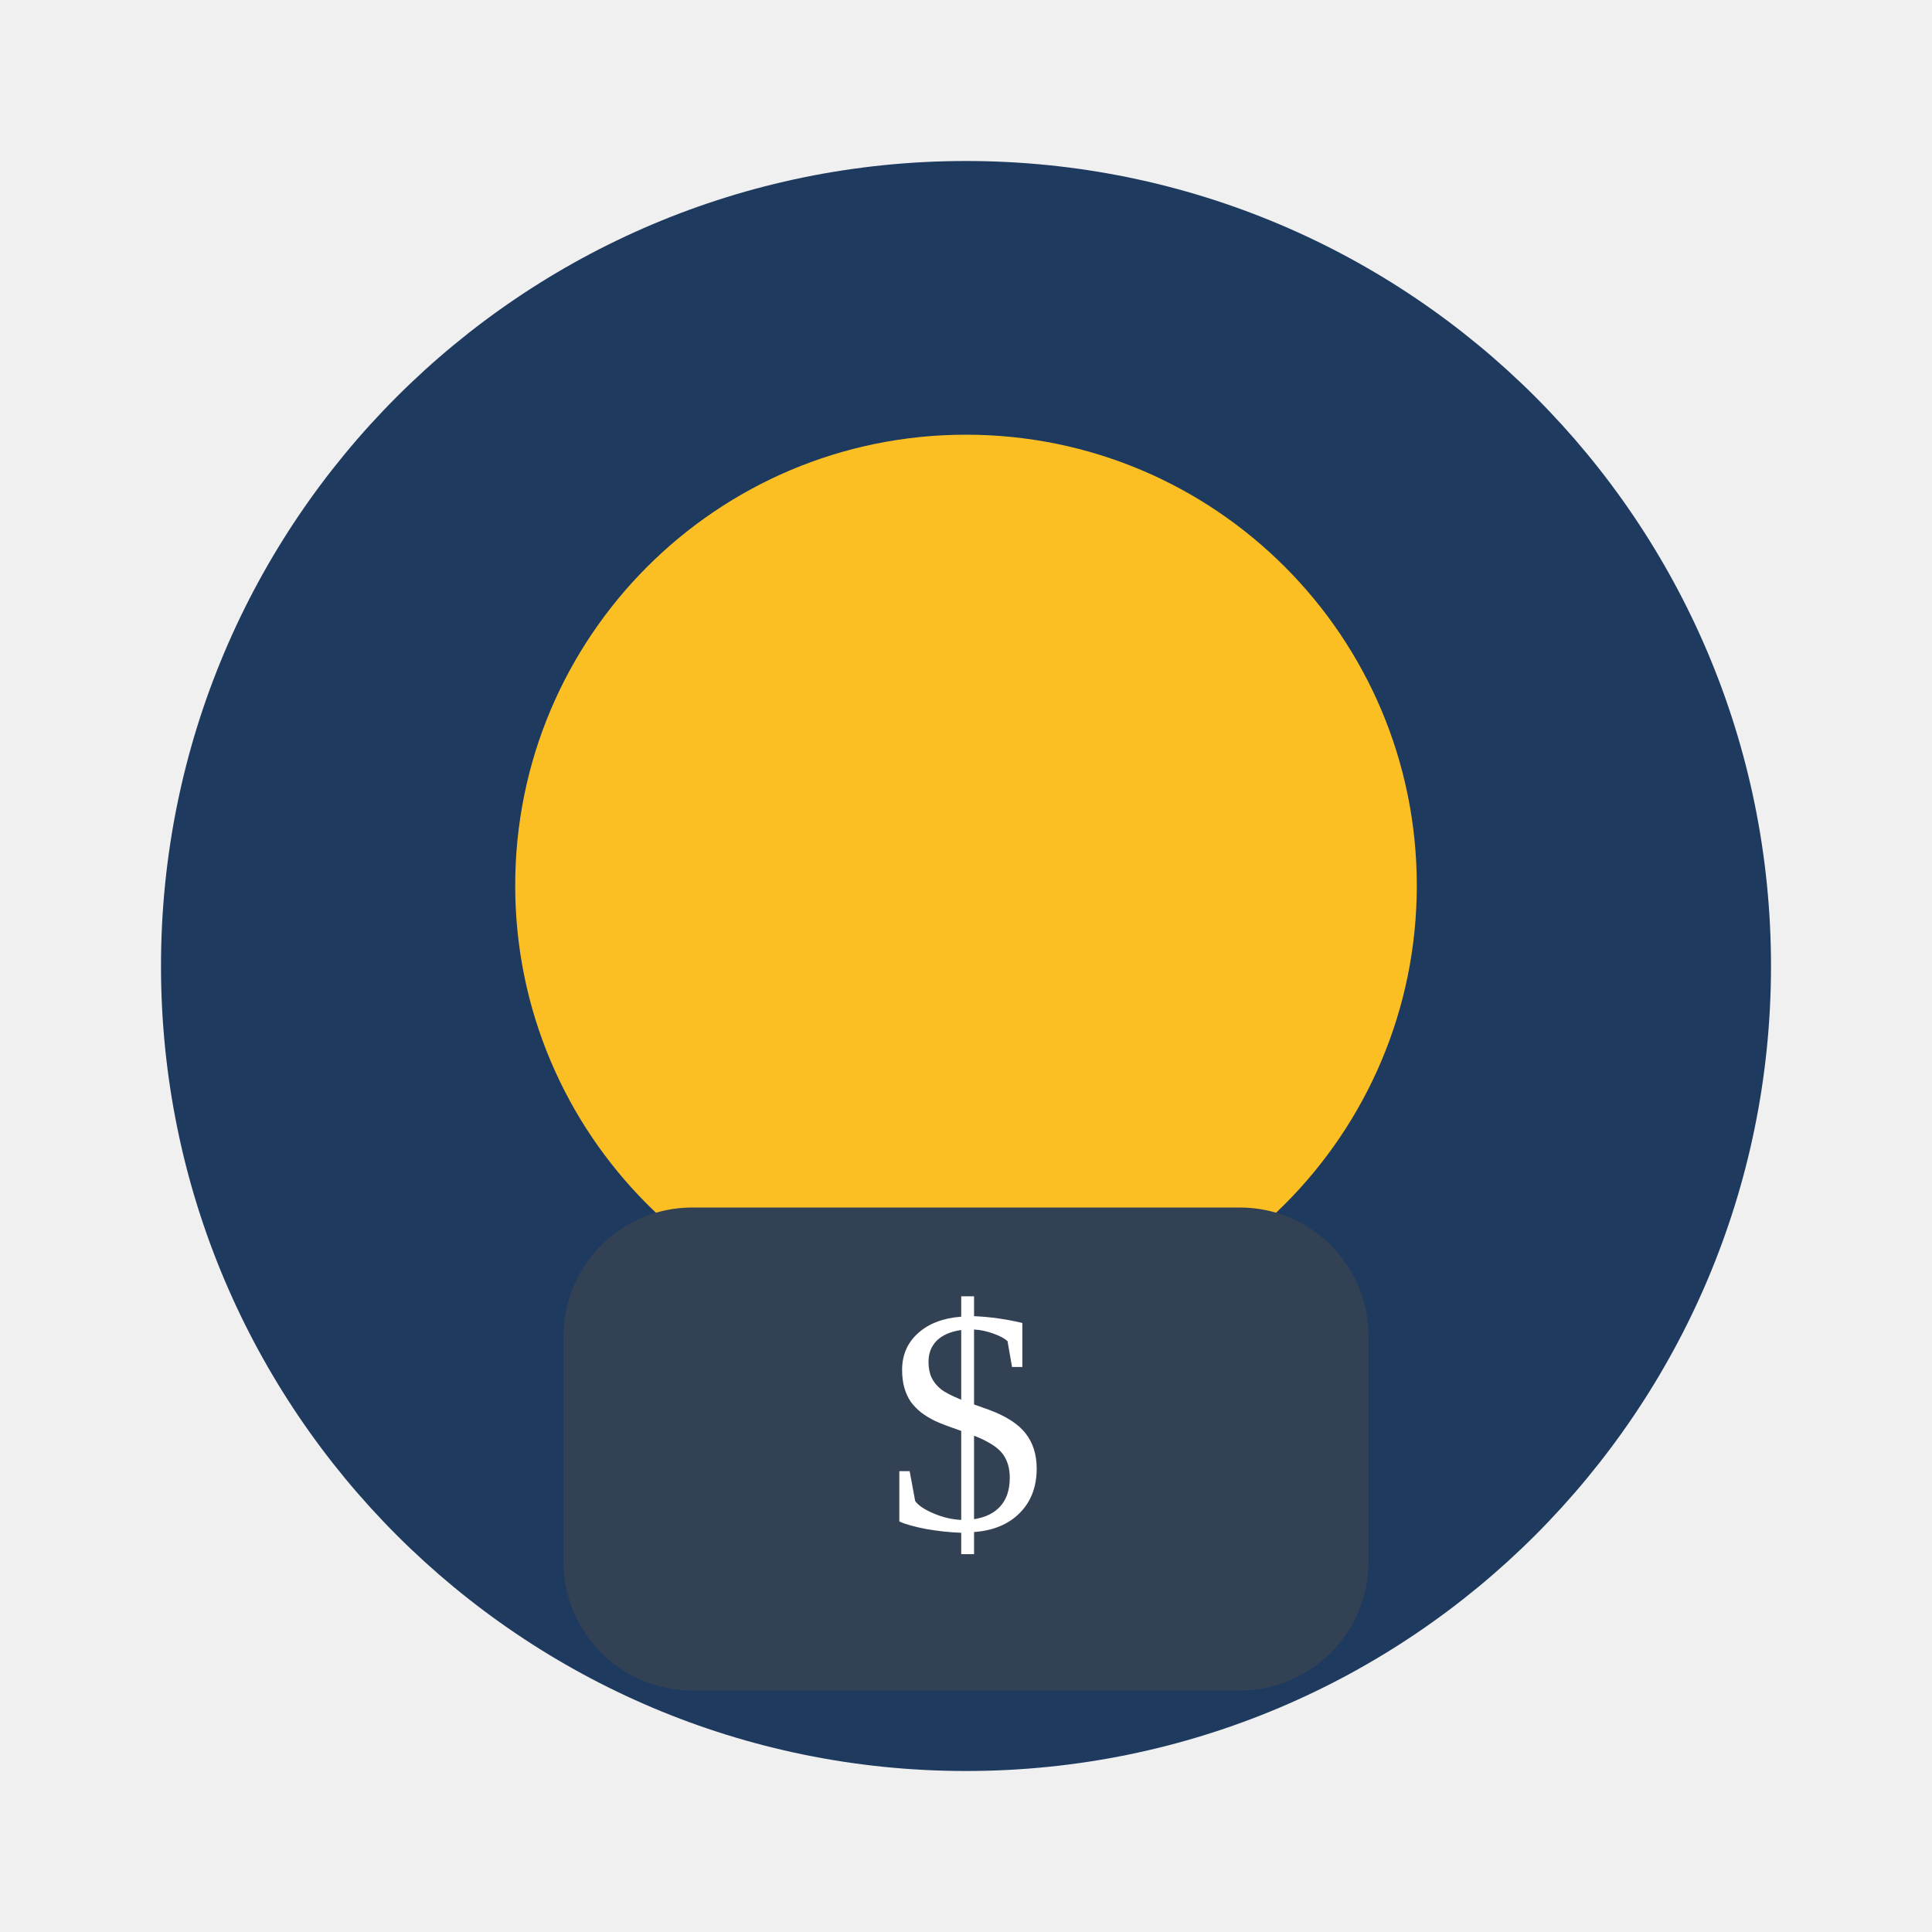
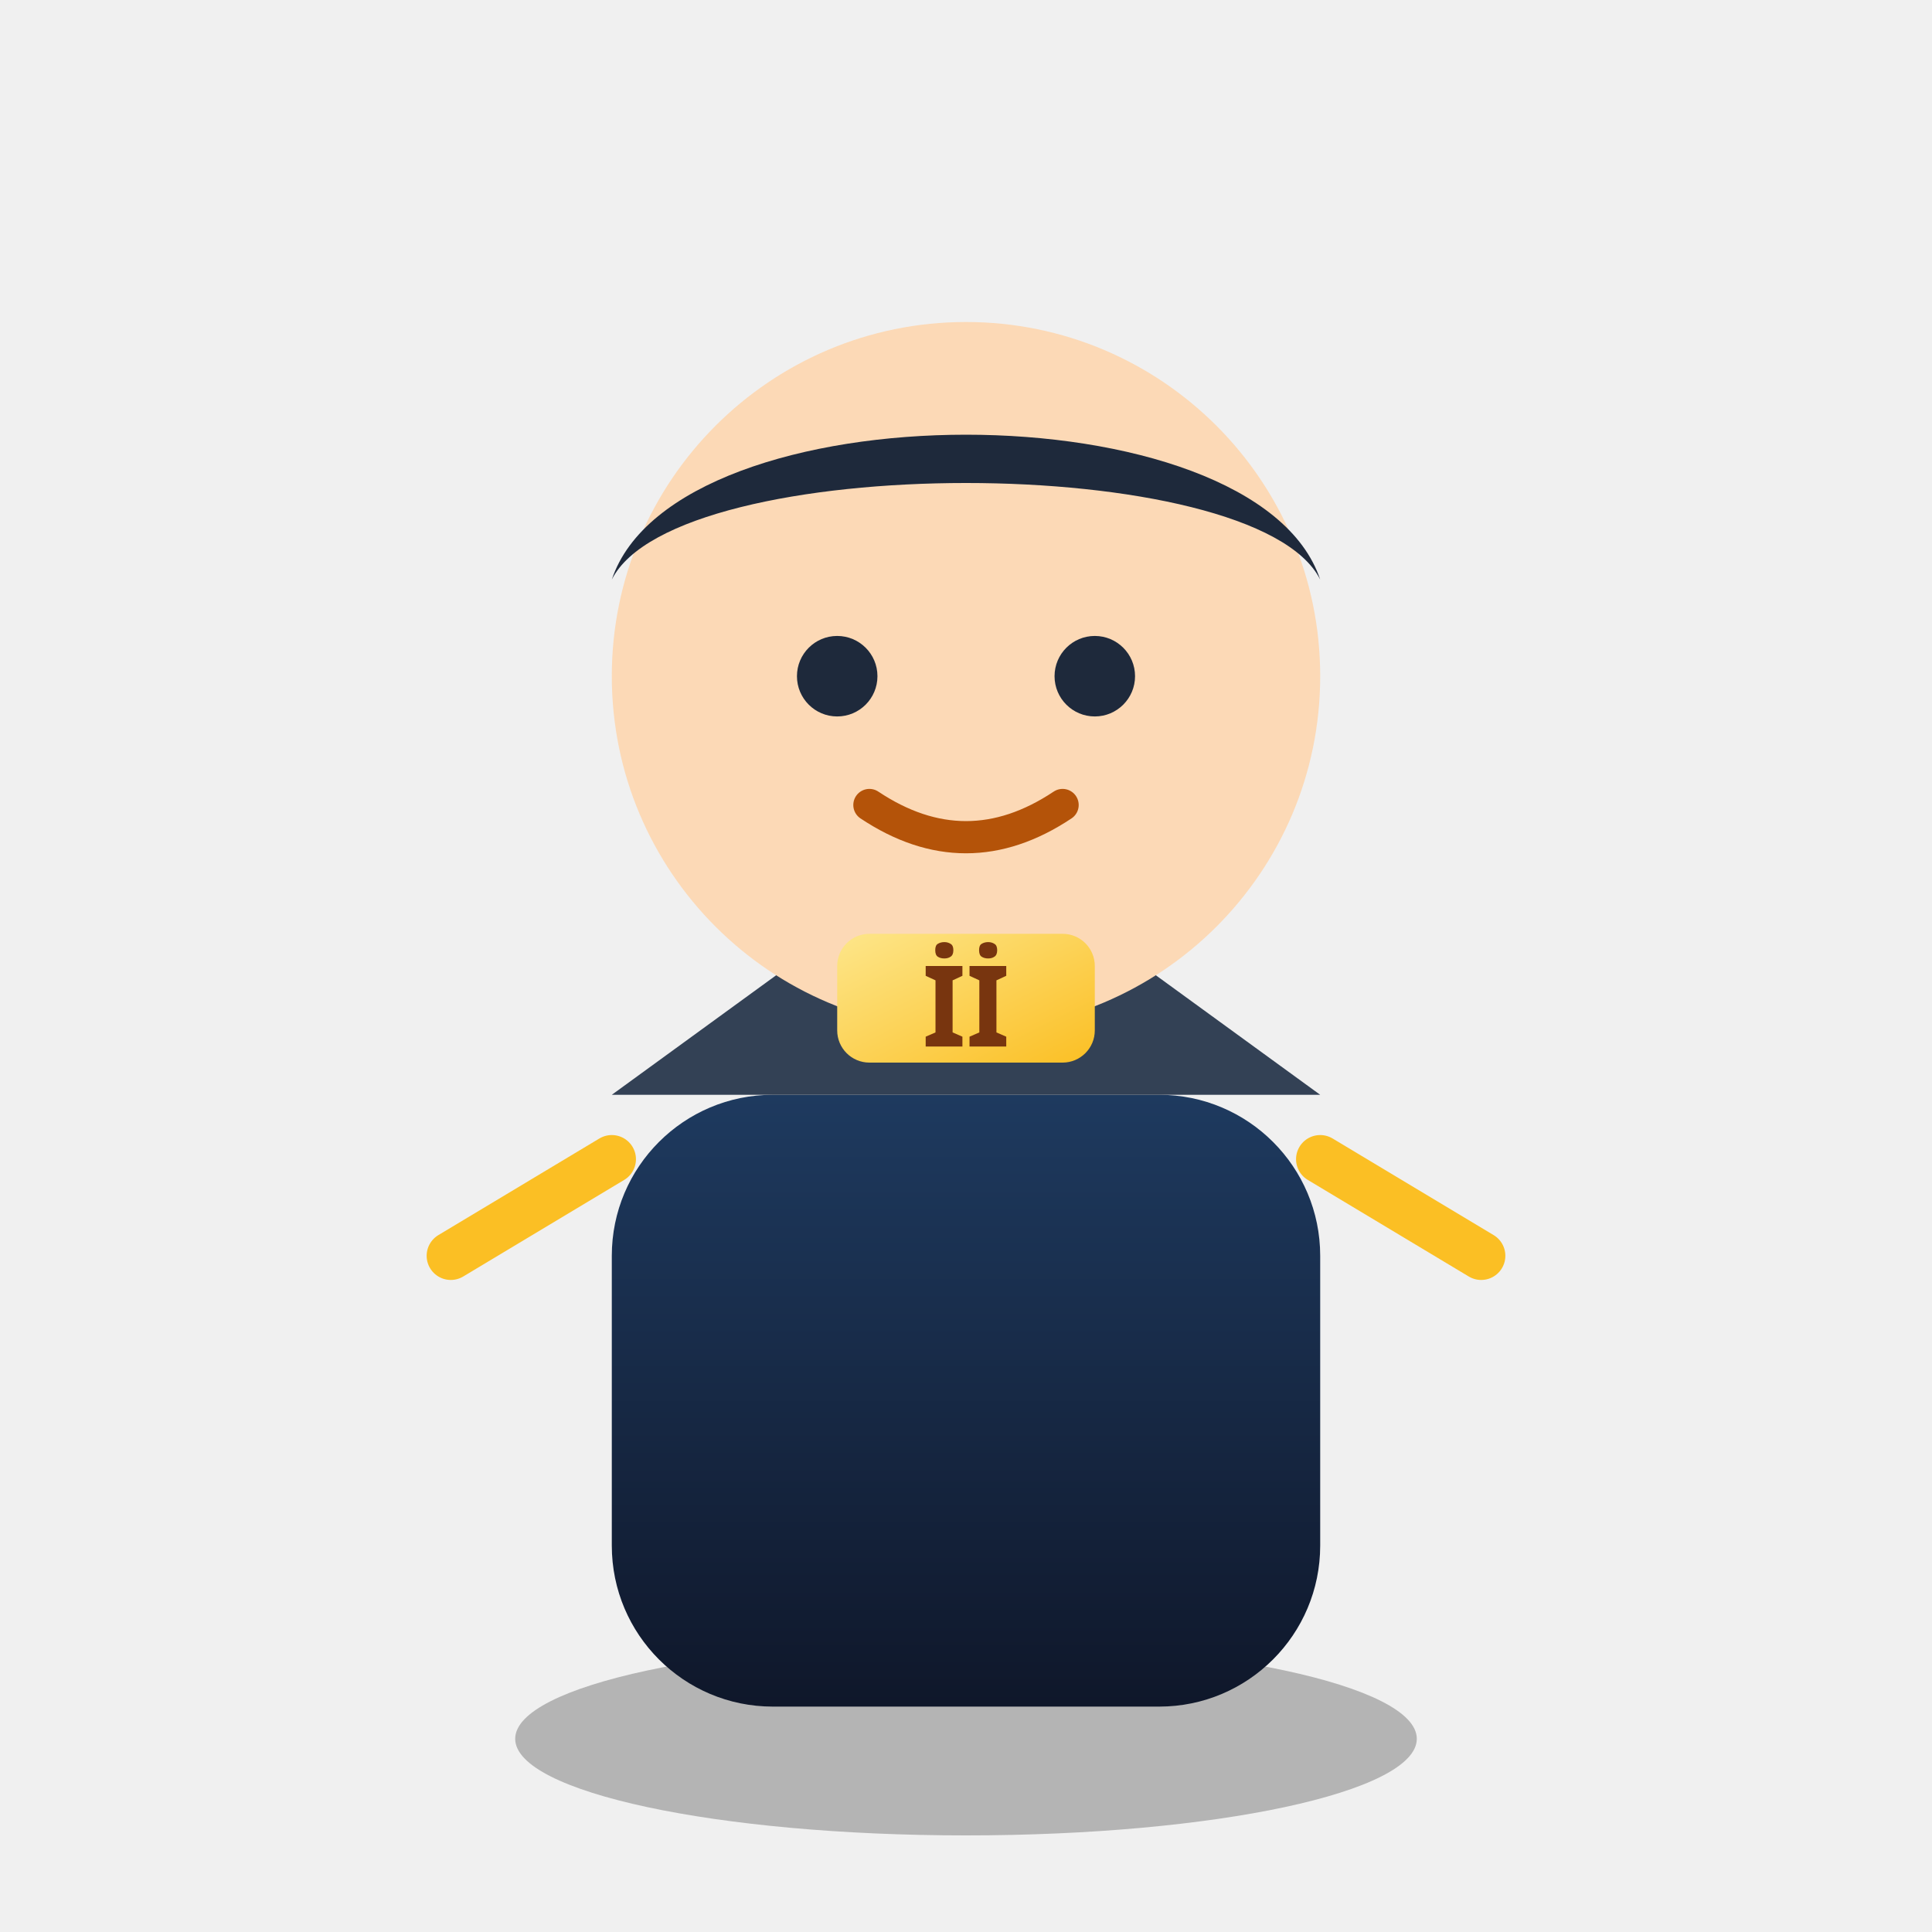
<svg xmlns="http://www.w3.org/2000/svg" viewBox="0 0 120 120" fill="none">
-   <circle cx="60" cy="60" r="50" fill="#1e3a5f" />
-   <circle cx="60" cy="55" r="28" fill="#fbbf24" />
-   <rect x="35" y="75" width="50" height="30" rx="8" fill="#334155" />
-   <text x="60" y="95" text-anchor="middle" fill="#fff" font-size="20">$</text>
+   <defs>
+     <linearGradient id="suit" x1="0" y1="0" x2="0" y2="1">
+       <stop offset="0%" stop-color="#1e3a5f" />
+       <stop offset="100%" stop-color="#0f172a" />
+     </linearGradient>
+     <linearGradient id="gold" x1="0" y1="0" x2="1" y2="1">
+       <stop offset="0%" stop-color="#fde68a" />
+       <stop offset="100%" stop-color="#fbbf24" />
+     </linearGradient>
+   </defs>
+   <ellipse cx="60" cy="108" rx="28" ry="6" fill="#000" opacity="0.25" />
+   <rect x="38" y="68" width="44" height="38" rx="10" fill="url(#suit)" />
+   <path d="M38 68 L60 52 L82 68" fill="#334155" />
+   <circle cx="60" cy="42" r="22" fill="#fcd9b6" />
+   <path d="M38 36 C42 24 78 24 82 36 C78 28 42 28 38 36Z" fill="#1e293b" />
+   <circle cx="52" cy="42" r="2.5" fill="#1e293b" />
+   <circle cx="68" cy="42" r="2.5" fill="#1e293b" />
+   <path d="M54 50 Q60 54 66 50" stroke="#b45309" stroke-width="2" fill="none" stroke-linecap="round" />
+   <rect x="52" y="58" width="16" height="8" rx="2" fill="url(#gold)" />
+   <text x="60" y="65" text-anchor="middle" fill="#78350f" font-size="7" font-weight="800" font-family="system-ui,sans-serif">İİ</text>
+   <path d="M28 78 L38 72 M92 78 L82 72" stroke="#fbbf24" stroke-width="3" stroke-linecap="round" />
</svg>
